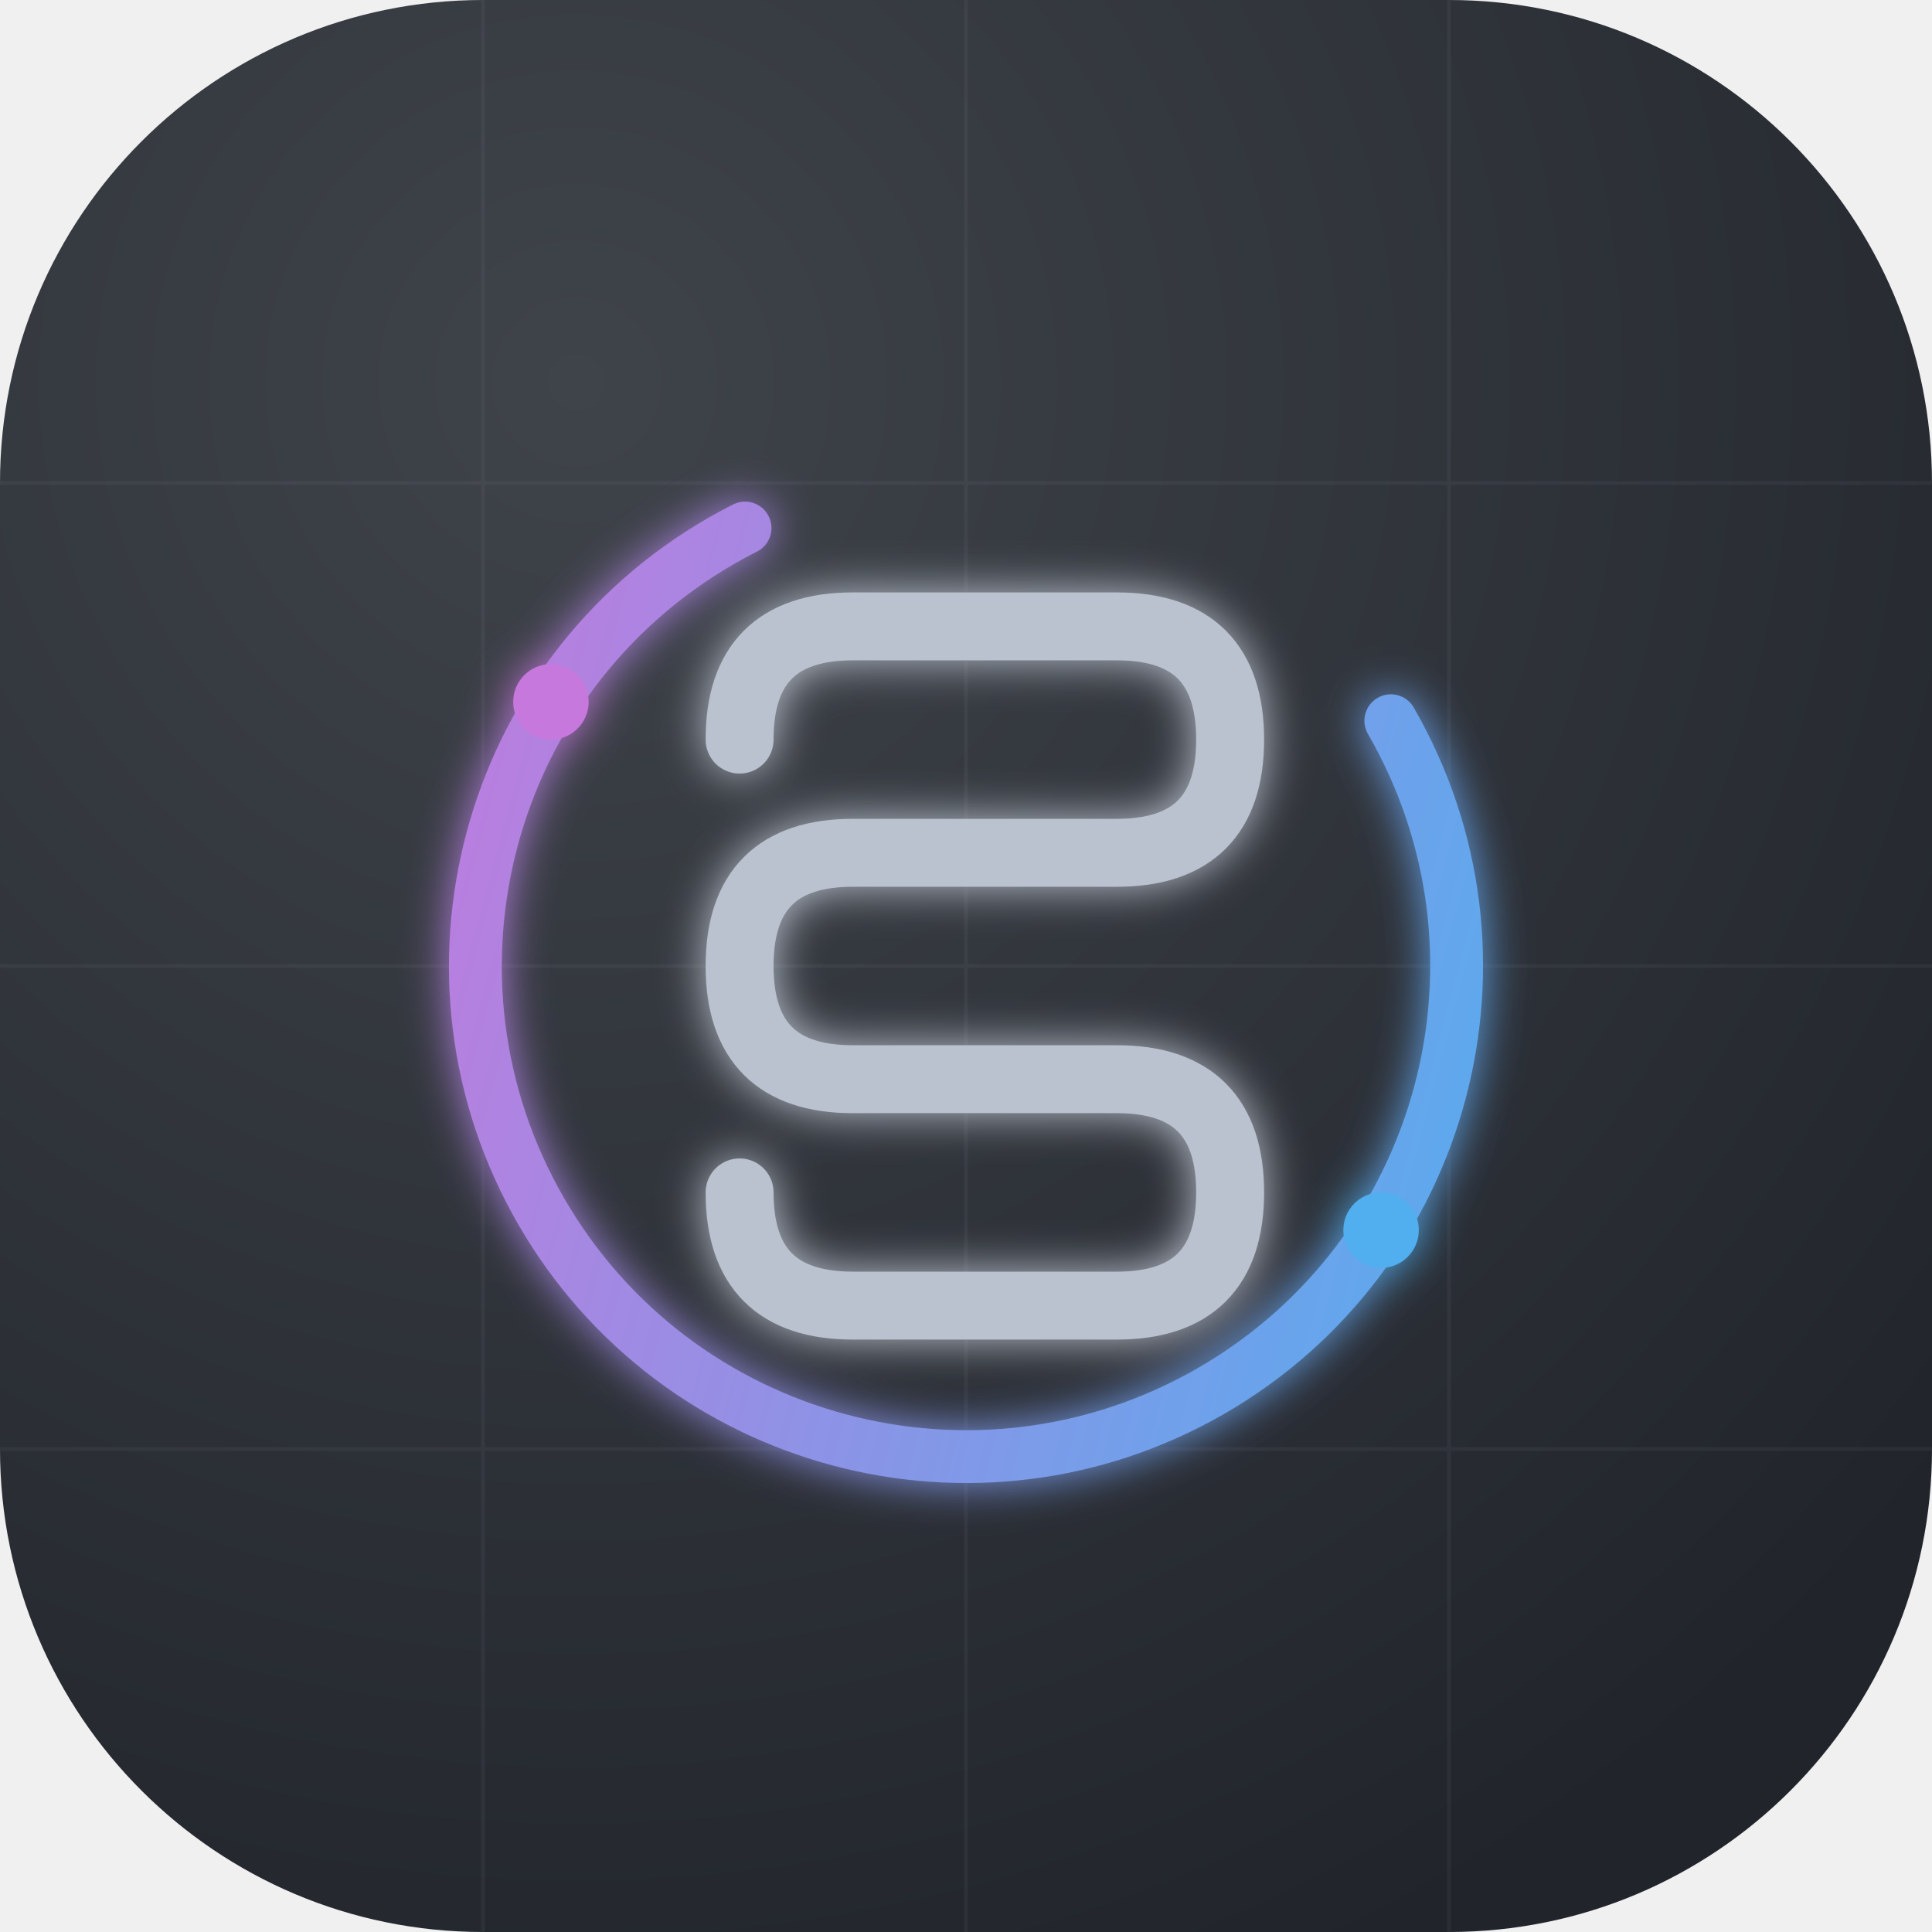
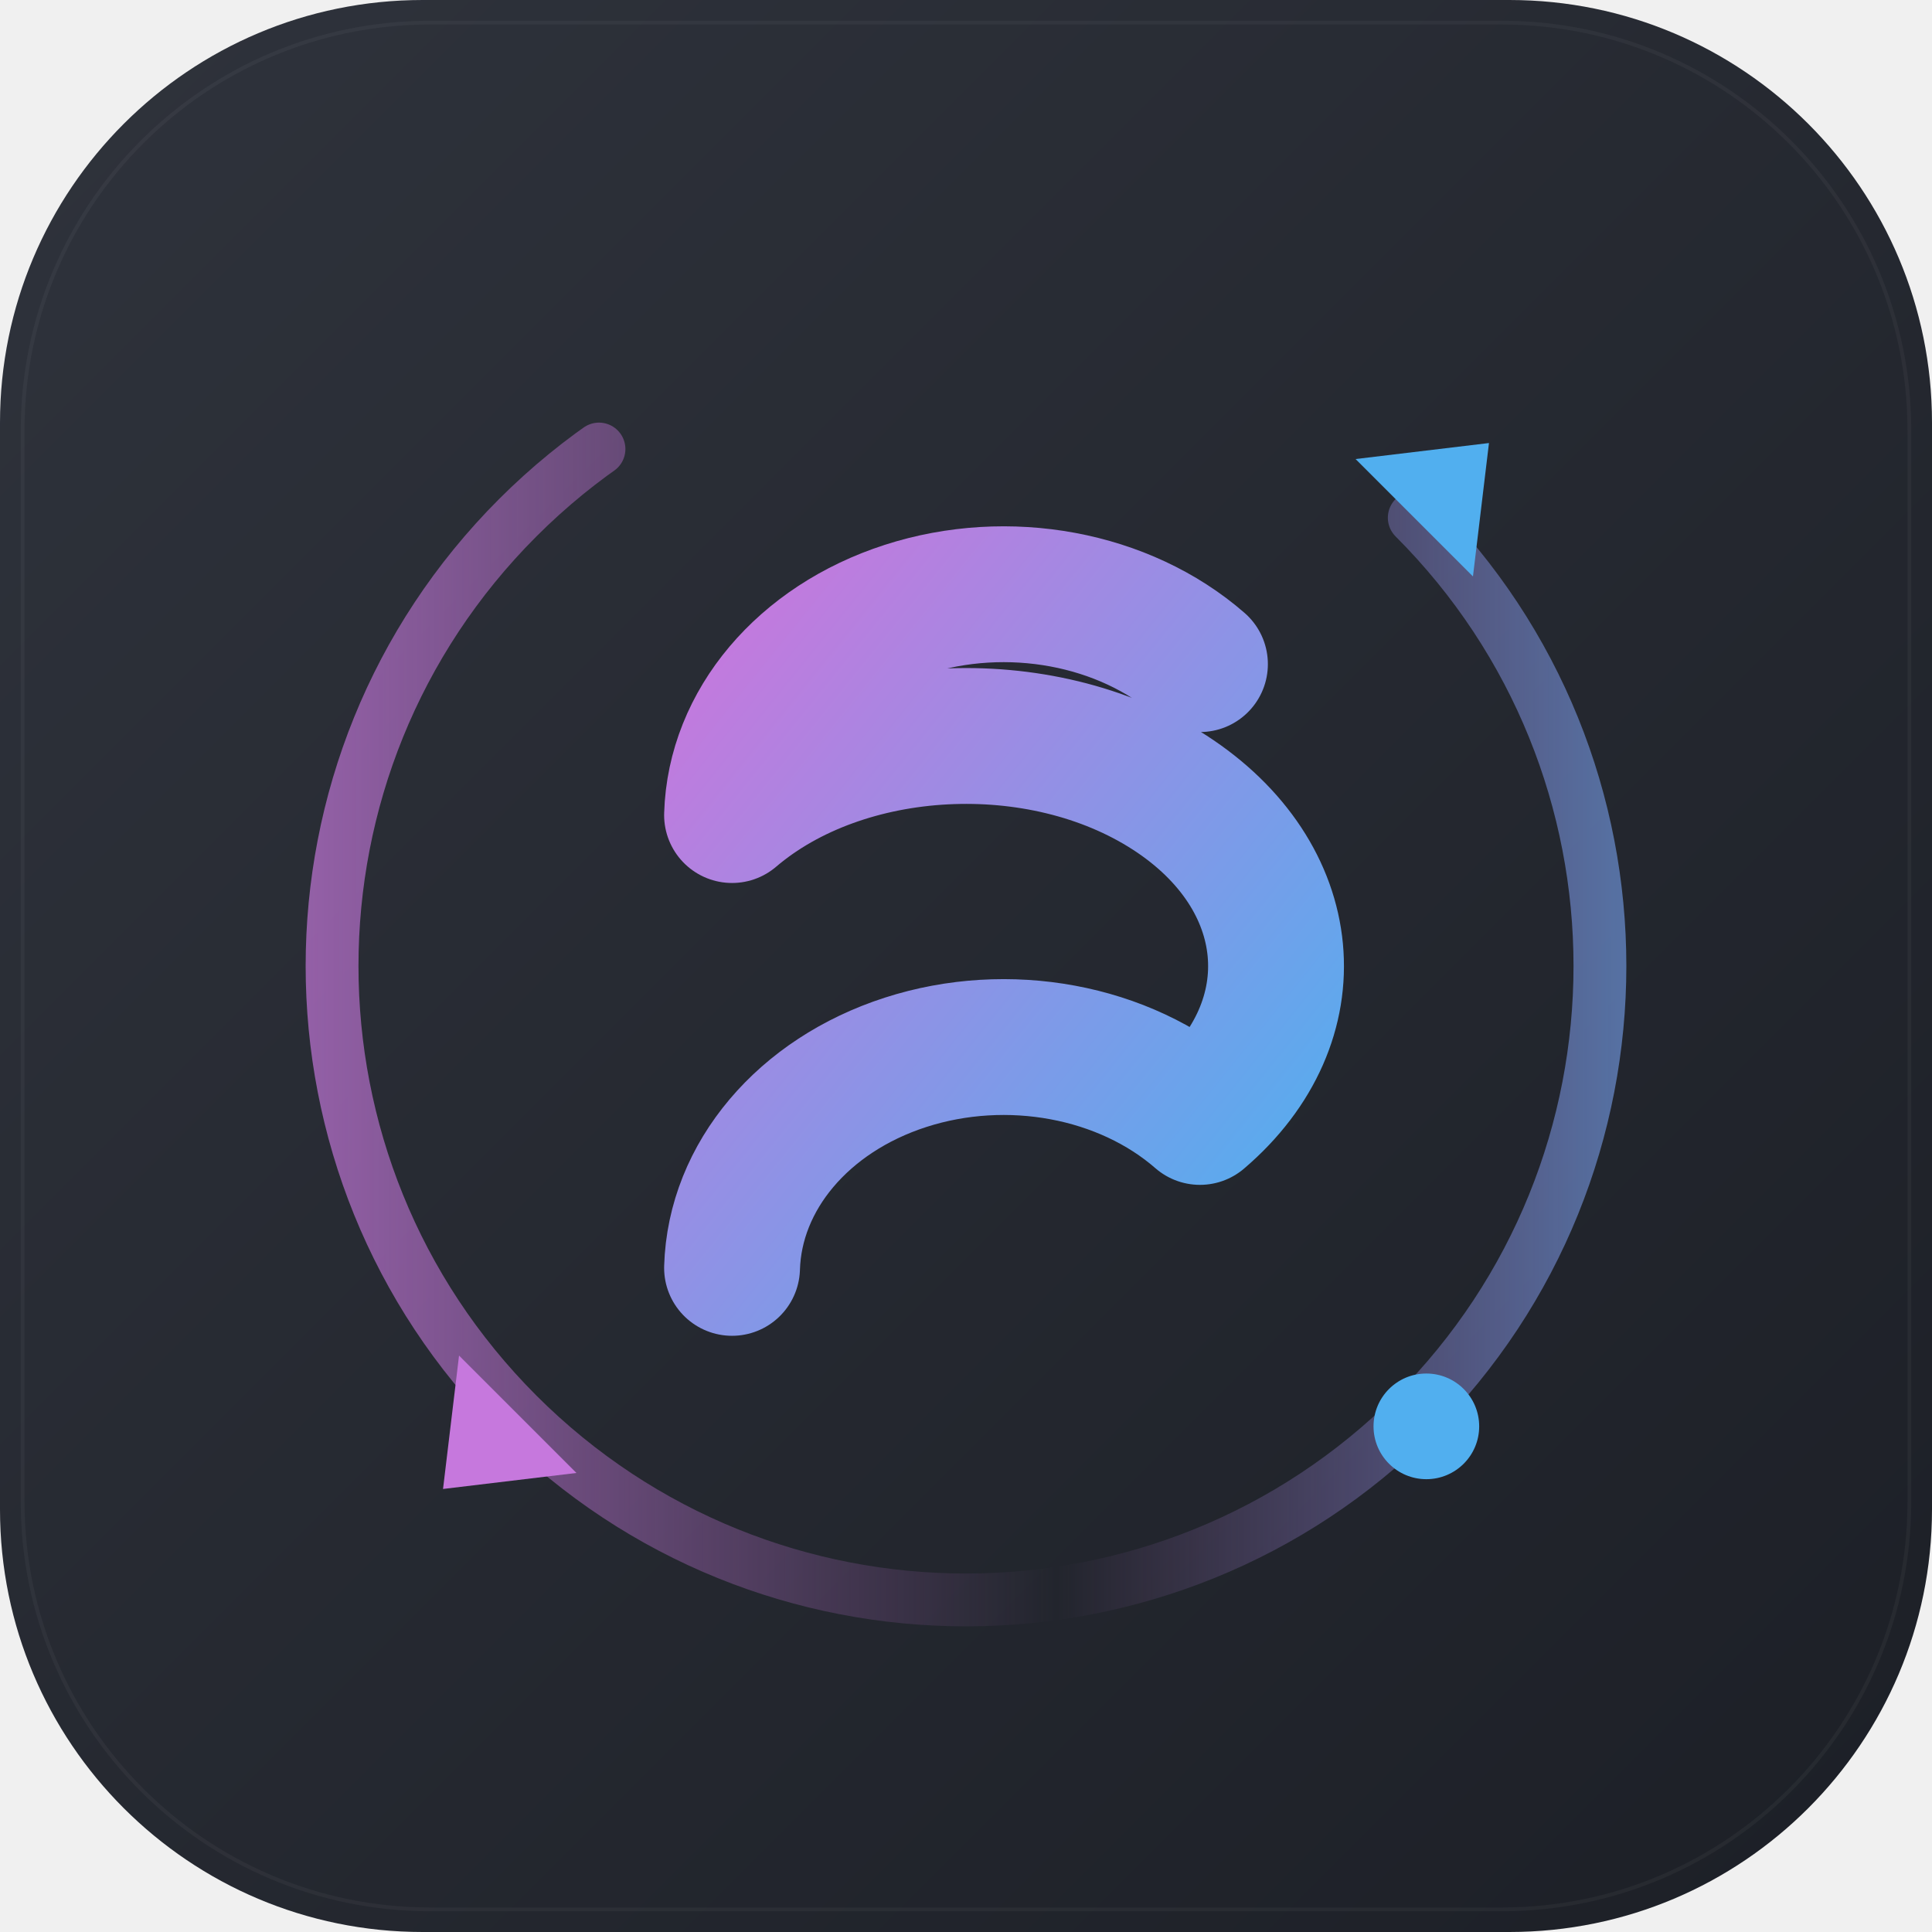
<svg xmlns="http://www.w3.org/2000/svg" viewBox="0 0 512 512">
  <defs>
-     <radialGradient id="bg" cx="30%" cy="20%" r="90%">
-       <stop offset="0%" stop-color="#3f444a" />
-       <stop offset="100%" stop-color="#21242b" />
-     </radialGradient>
-     <linearGradient id="arc" x1="0%" y1="0%" x2="100%" y2="100%">
-       <stop offset="0%" stop-color="#c678dd" />
-       <stop offset="100%" stop-color="#51afef" />
+     <linearGradient id="bg" x1="0" y1="0" x2="1" y2="1">
+       <stop offset="0" stop-color="#2f333c" />
+       <stop offset="1" stop-color="#1c1f26" />
    </linearGradient>
-     <filter id="glow" x="-30%" y="-30%" width="160%" height="160%">
-       <feGaussianBlur stdDeviation="6" result="blur" />
-       <feMerge>
-         <feMergeNode in="blur" />
-         <feMergeNode in="SourceGraphic" />
-       </feMerge>
-     </filter>
+     <linearGradient id="mark" x1="0" y1="0" x2="1" y2="1">
+       <stop offset="0" stop-color="#c678dd" />
+       <stop offset="1" stop-color="#51afef" />
+     </linearGradient>
+     <linearGradient id="ring" x1="0" y1="0" x2="1" y2="1">
+       <stop offset="0" stop-color="#c678dd" stop-opacity="0.9" />
+       <stop offset="0.55" stop-color="#c678dd" stop-opacity="0" />
+       <stop offset="1" stop-color="#51afef" stop-opacity="0.9" />
+     </linearGradient>
  </defs>
-   <rect width="512" height="512" rx="128" fill="url(#bg)" />
-   <g opacity="0.06" stroke="#bbc2cf" stroke-width="1">
-     <line x1="0" y1="128" x2="512" y2="128" />
-     <line x1="0" y1="256" x2="512" y2="256" />
-     <line x1="0" y1="384" x2="512" y2="384" />
-     <line x1="128" y1="0" x2="128" y2="512" />
-     <line x1="256" y1="0" x2="256" y2="512" />
-     <line x1="384" y1="0" x2="384" y2="512" />
+   <rect width="512" height="512" rx="112" fill="url(#bg)" />
+   <rect x="6" y="6" width="500" height="500" rx="108" fill="none" stroke="#ffffff" stroke-opacity="0.04" stroke-width="1" />
+   <g transform="translate(256 256) rotate(-45)">
+     <circle r="168" fill="none" stroke="url(#ring)" stroke-width="14" stroke-linecap="round" stroke-dasharray="820 250" />
  </g>
-   <g transform="translate(256 256)" filter="url(#glow)">
-     <circle r="130" fill="none" stroke="url(#arc)" stroke-width="14" stroke-dasharray="620 200" stroke-linecap="round" transform="rotate(-30)" />
-     <path d="M -60 -60              Q -60 -90 -30 -90              L 40 -90              Q 70 -90 70 -60              Q 70 -30 40 -30              L -30 -30              Q -60 -30 -60 0              Q -60 30 -30 30              L 40 30              Q 70 30 70 60              Q 70 90 40 90              L -30 90              Q -60 90 -60 60" fill="none" stroke="#bbc2cf" stroke-width="18" stroke-linecap="round" stroke-linejoin="round" />
-     <circle cx="-110" cy="-70" r="10" fill="#c678dd" />
-     <circle cx="110" cy="70" r="10" fill="#51afef" />
+   <g transform="translate(256 256) rotate(-45)">
+     <polygon points="168,-22 196,0 168,22" fill="#51afef" />
+     <polygon points="-168,22 -196,0 -168,-22" fill="#c678dd" />
  </g>
+   <g transform="translate(256 256)" fill="none" stroke="url(#mark)" stroke-width="36" stroke-linecap="round" stroke-linejoin="round">
+     <path d="M 62 -80              A 72 60 0 0 0 -62 -40              A 62 46 0 0 1  62  40              A 72 60 0 0 0 -62  80" />
+   </g>
+   <circle cx="378" cy="378" r="14" fill="#51afef" />
</svg>
